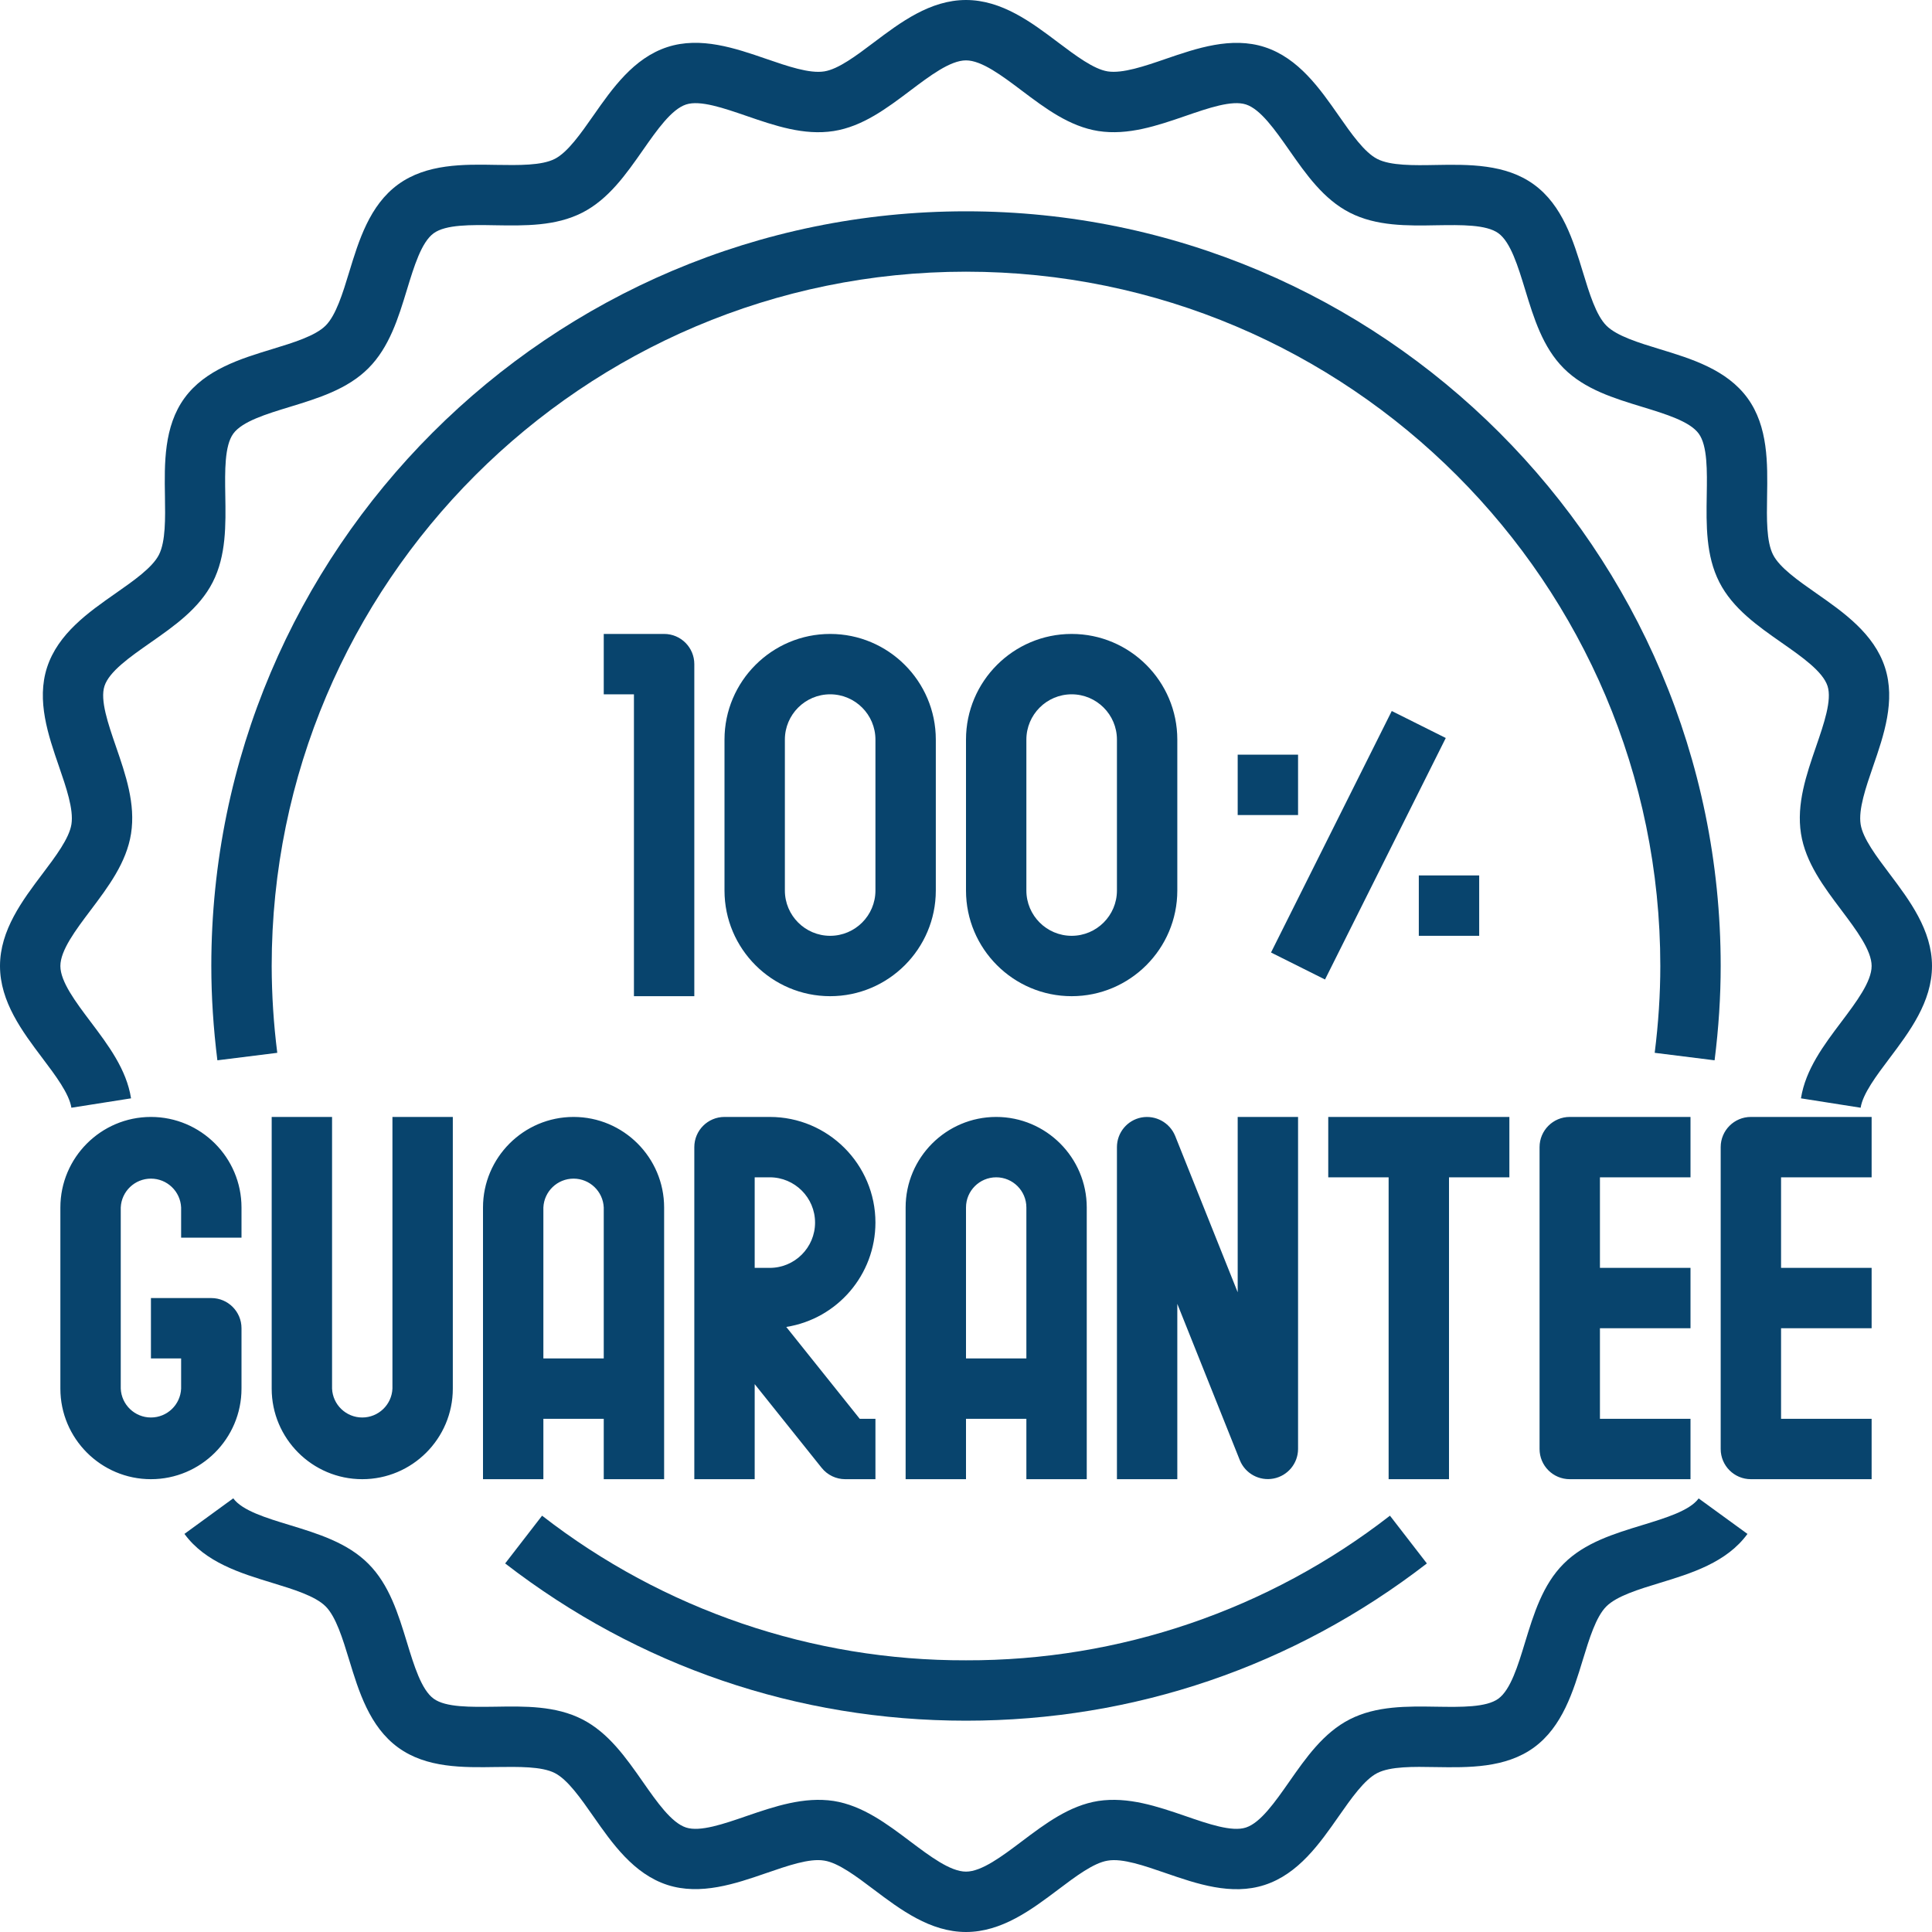
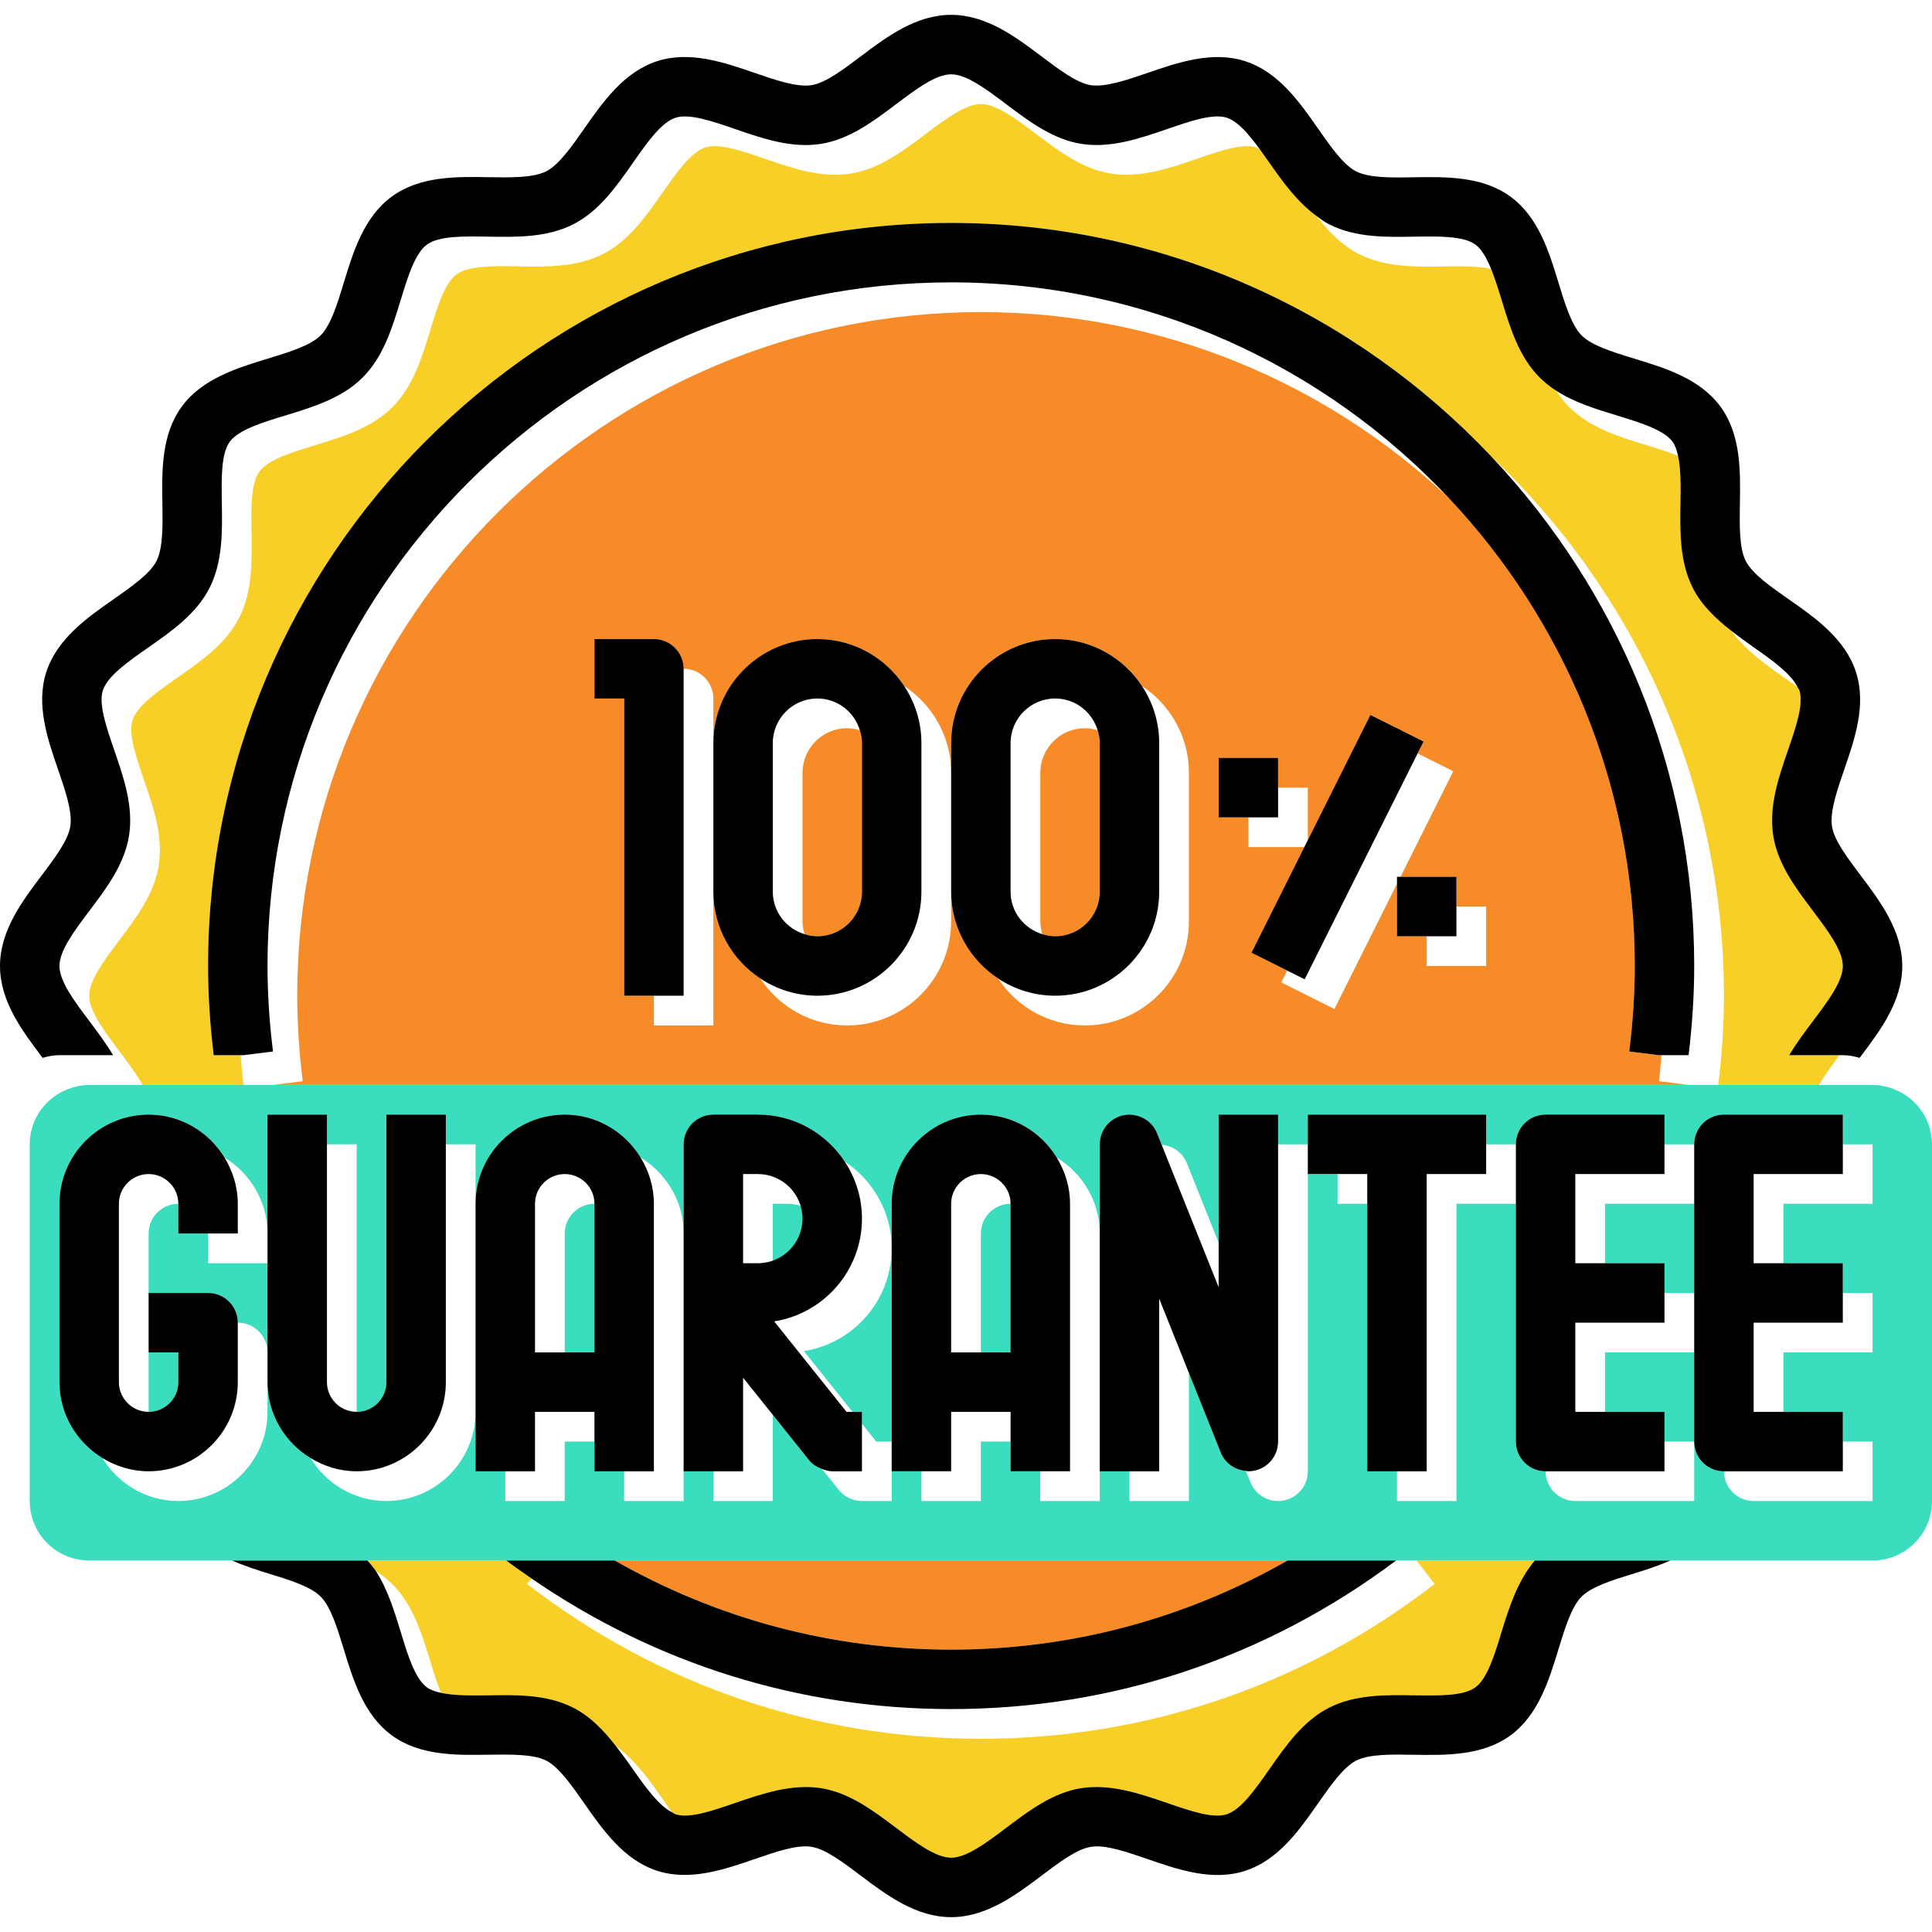
- <svg xmlns="http://www.w3.org/2000/svg" viewBox="0 0 64 64" width="512" height="512">
-   <path d="M62.597 28.949c-.437-.579-.889-1.178-.961-1.643-.078-.495.172-1.222.414-1.924.352-1.018.749-2.172.392-3.272-.363-1.121-1.375-1.828-2.268-2.452-.6-.419-1.219-.852-1.438-1.28-.224-.438-.211-1.202-.199-1.94.018-1.082.038-2.307-.647-3.249-.688-.946-1.864-1.305-2.901-1.621-.703-.214-1.431-.437-1.774-.78-.344-.344-.566-1.072-.78-1.775-.316-1.037-.675-2.213-1.622-2.901-.941-.685-2.167-.666-3.248-.647-.738.014-1.503.025-1.94-.199-.428-.218-.861-.838-1.28-1.438-.623-.893-1.33-1.904-2.451-2.268-1.101-.357-2.257.04-3.276.39-.702.242-1.431.491-1.924.415-.465-.073-1.064-.525-1.644-.961C34.178.746 33.188 0 32 0s-2.178.746-3.051 1.404c-.579.437-1.178.888-1.643.961-.493.079-1.221-.173-1.924-.415-1.019-.351-2.173-.748-3.272-.392-1.121.364-1.828 1.375-2.452 2.268-.419.599-.852 1.219-1.28 1.437-.438.224-1.203.21-1.94.199-1.082-.021-2.307-.039-3.249.647-.946.688-1.305 1.864-1.621 2.901-.214.704-.437 1.431-.78 1.775-.344.344-1.072.566-1.776.781-1.037.316-2.212.675-2.901 1.621-.685.941-.665 2.167-.647 3.249.012.739.024 1.502-.199 1.941-.218.427-.838.86-1.437 1.279-.893.624-1.904 1.331-2.269 2.452-.357 1.101.041 2.255.392 3.274.242.703.493 1.429.415 1.924-.073.465-.524 1.064-.961 1.643C.746 29.822 0 30.812 0 32s.746 2.178 1.404 3.051c.437.579.888 1.179.961 1.644l1.976-.311c-.15-.959-.755-1.761-1.34-2.537C2.509 33.194 2 32.519 2 32s.509-1.194 1.001-1.847c.585-.776 1.189-1.578 1.34-2.537.155-.986-.178-1.952-.5-2.886-.261-.757-.531-1.541-.38-2.004.157-.483.846-.964 1.512-1.43.8-.559 1.628-1.137 2.073-2.009.45-.882.434-1.899.417-2.883-.013-.806-.026-1.638.265-2.039.295-.405 1.094-.649 1.868-.885.938-.287 1.909-.583 2.606-1.28.697-.697.993-1.667 1.279-2.605.236-.773.479-1.573.885-1.868.401-.292 1.234-.279 2.039-.265.984.016 2 .033 2.883-.417.872-.445 1.45-1.272 2.01-2.073.465-.666.947-1.354 1.43-1.511.462-.152 1.246.12 2.003.38.935.322 1.9.654 2.886.5.958-.15 1.761-.755 2.537-1.34C30.806 2.509 31.481 2 32 2c.519 0 1.194.509 1.847 1.001.776.585 1.578 1.189 2.537 1.34.984.152 1.952-.178 2.886-.5.758-.261 1.54-.532 2.005-.38.482.157.964.845 1.43 1.511.559.8 1.138 1.628 2.009 2.073.882.45 1.903.436 2.883.417.806-.012 1.639-.027 2.04.265.405.295.648 1.094.885 1.868.286.938.582 1.909 1.279 2.606.696.697 1.667.993 2.605 1.279.772.236 1.572.48 1.867.885.292.401.278 1.233.265 2.039-.016.984-.032 2.001.418 2.883.445.872 1.272 1.45 2.072 2.009.666.466 1.354.947 1.512 1.431.15.463-.119 1.246-.38 2.003-.322.934-.654 1.9-.5 2.886.151.958.756 1.761 1.34 2.536.491.654 1 1.329 1 1.848 0 .519-.509 1.194-1.001 1.848-.584.775-1.188 1.577-1.34 2.536l1.977.311c.072-.465.524-1.064.961-1.644C63.254 34.178 64 33.188 64 32s-.746-2.178-1.403-3.051zm-8.193 21.572c-.938.286-1.909.582-2.605 1.279-.697.696-.993 1.667-1.28 2.605-.235.773-.479 1.572-.885 1.867-.4.291-1.238.277-2.038.265-.984-.016-2-.032-2.884.418-.871.445-1.449 1.272-2.008 2.072-.466.666-.947 1.354-1.431 1.512-.464.152-1.246-.118-2.004-.38-.934-.321-1.901-.648-2.886-.5-.959.151-1.761.756-2.536 1.34C33.194 61.491 32.519 62 32 62s-1.194-.509-1.848-1.001c-.775-.584-1.578-1.188-2.536-1.34-.983-.148-1.952.179-2.886.5-.757.261-1.539.532-2.004.38-.483-.157-.965-.846-1.43-1.512-.56-.801-1.138-1.628-2.009-2.073-.882-.45-1.9-.434-2.882-.417-.806.01-1.639.027-2.04-.266-.405-.295-.649-1.094-.885-1.867-.287-.938-.583-1.909-1.28-2.605-.697-.697-1.667-.993-2.606-1.28-.773-.235-1.573-.479-1.867-.885L6.11 50.812c.688.945 1.864 1.304 2.9 1.62.704.215 1.432.437 1.776.781.344.344.566 1.071.781 1.775.316 1.037.675 2.212 1.621 2.9.941.687 2.167.664 3.25.647.737-.008 1.502-.024 1.94.199.427.218.86.838 1.279 1.438.624.893 1.331 1.904 2.452 2.269 1.099.354 2.254-.04 3.273-.392.703-.241 1.431-.499 1.924-.414.465.072 1.064.524 1.643.961C29.822 63.254 30.812 64 32 64s2.178-.746 3.051-1.403c.579-.437 1.179-.889 1.644-.961.488-.086 1.221.172 1.924.414 1.02.352 2.175.75 3.272.392 1.121-.363 1.828-1.376 2.452-2.269.419-.599.853-1.219 1.279-1.437.438-.225 1.2-.213 1.94-.199 1.075.017 2.306.038 3.249-.647.945-.688 1.304-1.863 1.62-2.9.215-.703.437-1.432.781-1.775.344-.344 1.071-.566 1.774-.78 1.037-.316 2.213-.676 2.901-1.622l-1.617-1.176c-.293.404-1.093.647-1.866.884zM8 46v-2a1 1 0 0 0-1-1H5v2h1v1a1.001 1.001 0 0 1-2 0v-6a1.001 1.001 0 0 1 2 0v1h2v-1c0-1.654-1.346-3-3-3s-3 1.346-3 3v6c0 1.654 1.346 3 3 3s3-1.346 3-3zm1-9v9c0 1.654 1.346 3 3 3s3-1.346 3-3v-9h-2v9a1.001 1.001 0 0 1-2 0v-9H9zm7 3v9h2v-2h2v2h2v-9c0-1.654-1.346-3-3-3s-3 1.346-3 3zm4 0v5h-2v-5a1.001 1.001 0 0 1 2 0zm10 0v9h2v-2h2v2h2v-9c0-1.654-1.346-3-3-3s-3 1.346-3 3zm3-1a1 1 0 0 1 1 1v5h-2v-5c0-.552.449-1 1-1zm-10-1v11h2v-3.149l2.219 2.774A1 1 0 0 0 28 49h1v-2h-.52l-2.434-3.043A3.505 3.505 0 0 0 29 40.5c0-1.93-1.57-3.5-3.5-3.5H24a1 1 0 0 0-1 1zm2 1h.5c.827 0 1.5.673 1.5 1.5s-.673 1.5-1.5 1.5H25v-3zm16 3.808l-2.071-5.179a1.01 1.01 0 0 0-1.118-.611A1 1 0 0 0 37 38v11h2v-5.808l2.071 5.179A1.001 1.001 0 0 0 43 48V37h-2v5.808zM48 39h2v-2h-6v2h2v10h2V39zm8 0v-2h-4a1 1 0 0 0-1 1v10a1 1 0 0 0 1 1h4v-2h-3v-3h3v-2h-3v-3h3zm1-1v10a1 1 0 0 0 1 1h4v-2h-3v-3h3v-2h-3v-3h3v-2h-4a1 1 0 0 0-1 1z" fill="#08446d" />
-   <path d="M57 32C57 18.215 45.785 7 32 7S7 18.215 7 32c0 1.007.068 2.058.201 3.124l1.984-.248A23.3 23.3 0 0 1 9 32C9 19.318 19.318 9 32 9c12.683 0 23 10.318 23 23 0 .924-.062 1.892-.186 2.876l1.984.248C56.933 34.058 57 33.007 57 32zm-9.733 19.791l-1.223-1.582A22.782 22.782 0 0 1 32 55a22.78 22.78 0 0 1-14.043-4.791l-1.223 1.582C21.146 55.199 26.424 57 32 57s10.855-1.801 15.267-5.209z" fill="#08446d" />
-   <path d="M22 21h-2v2h1v10h2V22a1 1 0 0 0-1-1zm5.5 0c-1.93 0-3.5 1.57-3.5 3.5v5c0 1.93 1.57 3.5 3.5 3.5s3.5-1.57 3.5-3.5v-5c0-1.93-1.57-3.5-3.5-3.5zm1.5 8.5c0 .827-.673 1.5-1.5 1.5s-1.5-.673-1.5-1.5v-5c0-.827.673-1.5 1.5-1.5s1.5.673 1.5 1.5v5zm6.5-8.5c-1.93 0-3.5 1.57-3.5 3.5v5c0 1.93 1.57 3.5 3.5 3.5s3.5-1.57 3.5-3.5v-5c0-1.93-1.57-3.5-3.5-3.5zm1.5 8.5c0 .827-.673 1.5-1.5 1.5s-1.5-.673-1.5-1.5v-5c0-.827.673-1.5 1.5-1.5s1.5.673 1.5 1.5v5zm5.104 2.053l4-8 1.789.894-4 8-1.789-.894zM41 25h2v2h-2zm6 4h2v2h-2z" fill="#08446d" />
+ <svg xmlns="http://www.w3.org/2000/svg" viewBox="0 0 305.425 305.425">
+   <path d="M38.046 166.809H33.78c-.578-4.807-.888-9.553-.888-14.096 0-64.773 52.697-117.471 117.471-117.471 33.578 0 63.89 14.186 85.321 36.848 22.662 21.431 36.848 51.744 36.848 85.321 0 4.544-.31 9.29-.888 14.097h15.915c.968-1.626 2.1-3.176 3.237-4.699h-7.936c1.118-1.88 2.448-3.665 3.768-5.413 2.307-3.073 4.699-6.245 4.699-8.683 0-2.439-2.392-5.61-4.704-8.683-2.744-3.642-5.582-7.415-6.296-11.916-.724-4.633.836-9.172 2.349-13.561 1.226-3.557 2.49-7.236 1.786-9.412-.056-.179-.221-.357-.305-.531-.686-.498-1.391-.996-2.096-1.49-3.092-2.161-6.207-4.426-8.401-7.424-2.42-1.889-4.638-3.985-6.033-6.715-2.114-4.144-2.039-8.923-1.964-13.547.047-2.655.061-5.328-.385-7.368-1.504-.611-3.223-1.151-4.929-1.673-4.408-1.344-8.97-2.739-12.24-6.01a15.788 15.788 0 0 1-2.082-2.613 15.626 15.626 0 0 1-2.617-2.086c-3.275-3.275-4.666-7.833-6.01-12.245-.522-1.71-1.057-3.43-1.673-4.934-2.039-.451-4.718-.428-7.372-.39-4.6.085-9.402.15-13.547-1.959-2.73-1.396-4.821-3.609-6.71-6.029-2.998-2.194-5.267-5.319-7.429-8.411-.493-.705-.991-1.41-1.494-2.096-.174-.085-.352-.249-.526-.305-2.185-.714-5.859.559-9.421 1.786-4.389 1.513-8.932 3.064-13.561 2.349-4.506-.705-8.275-3.548-11.921-6.296-3.073-2.317-6.245-4.708-8.683-4.708s-5.61 2.392-8.679 4.704c-3.646 2.749-7.415 5.587-11.921 6.296-4.633.724-9.172-.836-13.561-2.349-3.557-1.222-7.241-2.5-9.412-1.786-2.27.738-4.534 3.971-6.719 7.1-2.631 3.759-5.347 7.65-9.445 9.741-4.144 2.119-8.918 2.039-13.547 1.959-3.778-.07-7.697-.127-9.581 1.245-1.903 1.386-3.05 5.141-4.158 8.777-1.344 4.408-2.739 8.97-6.01 12.24-3.275 3.275-7.833 4.666-12.245 6.015-3.632 1.109-7.391 2.255-8.777 4.158-1.372 1.884-1.306 5.794-1.245 9.581.075 4.619.155 9.398-1.959 13.547-2.091 4.097-5.977 6.813-9.741 9.44-3.129 2.19-6.367 4.45-7.105 6.719-.71 2.18.559 5.859 1.786 9.416 1.513 4.389 3.073 8.928 2.349 13.561-.705 4.501-3.548 8.275-6.296 11.921-2.307 3.068-4.699 6.24-4.699 8.679s2.392 5.61 4.704 8.679c1.32 1.753 2.655 3.538 3.768 5.418h15.91c-.189-1.578-.302-3.138-.434-4.698z" fill="#f8cf26" />
+   <path d="M208.088 34.123c.648.475 1.283.959 2.011 1.33 4.144 2.114 8.942 2.049 13.547 1.959 3.787-.056 7.701-.127 9.586 1.245 1.01.733 1.795 2.152 2.486 3.844.611 1.504 1.147 3.223 1.673 4.934 1.344 4.408 2.735 8.97 6.01 12.245a15.426 15.426 0 0 0 2.617 2.086c2.88 1.861 6.296 2.909 9.628 3.924 3.628 1.109 7.387 2.255 8.773 4.158.409.564.663 1.344.855 2.213.451 2.035.432 4.713.385 7.368-.075 4.624-.15 9.402 1.964 13.547 1.396 2.73 3.613 4.826 6.033 6.715a86.71 86.71 0 0 0 3.703 2.725c2.885 2.016 5.77 4.097 6.794 6.188.089.179.249.352.305.531.705 2.176-.559 5.855-1.786 9.412-1.513 4.389-3.073 8.928-2.349 13.561.71 4.501 3.552 8.275 6.296 11.916 2.317 3.078 4.708 6.249 4.708 8.688 0 2.439-2.392 5.61-4.704 8.683-1.32 1.748-2.65 3.534-3.768 5.413h8.472c.93 0 1.814.179 2.66.428.047-.061.094-.127.141-.193 3.092-4.097 6.597-8.749 6.597-14.331s-3.505-10.234-6.592-14.336c-2.053-2.721-4.177-5.535-4.516-7.72-.367-2.326.808-5.742 1.945-9.041 1.654-4.783 3.519-10.206 1.842-15.375-1.706-5.267-6.461-8.589-10.657-11.522-2.819-1.969-5.728-4.003-6.757-6.015-1.053-2.058-.991-5.648-.935-9.116.085-5.084.179-10.84-3.04-15.267-3.233-4.445-8.759-6.132-13.631-7.617-3.303-1.006-6.724-2.053-8.336-3.665-1.616-1.616-2.66-5.037-3.665-8.34-1.485-4.873-3.172-10.399-7.622-13.631-4.422-3.219-10.182-3.129-15.262-3.04-3.468.066-7.062.117-9.116-.935-2.011-1.024-4.046-3.938-6.014-6.757-2.927-4.196-6.249-8.947-11.517-10.657-5.173-1.677-10.605.188-15.393 1.833-3.299 1.137-6.724 2.307-9.041 1.95-2.185-.343-5-2.467-7.725-4.516-4.097-3.092-8.749-6.597-14.331-6.597s-10.234 3.505-14.336 6.597c-2.721 2.053-5.535 4.173-7.72 4.516-2.317.371-5.737-.813-9.041-1.95-4.788-1.649-10.211-3.515-15.375-1.842-5.267 1.71-8.589 6.461-11.522 10.657-1.969 2.815-4.003 5.728-6.015 6.752-2.058 1.053-5.653.987-9.116.935-5.084-.099-10.84-.183-15.267 3.04-4.445 3.233-6.132 8.759-7.617 13.631-1.006 3.308-2.053 6.724-3.665 8.34-1.616 1.616-5.037 2.66-8.345 3.67-4.873 1.485-10.394 3.172-13.631 7.617-3.219 4.422-3.125 10.182-3.04 15.267.056 3.472.113 7.058-.935 9.12-1.024 2.006-3.938 4.041-6.752 6.01-4.196 2.932-8.947 6.254-10.662 11.522-1.677 5.173.193 10.596 1.842 15.384 1.137 3.303 2.317 6.715 1.95 9.041-.343 2.185-2.462 5-4.516 7.72C3.505 142.478 0 147.13 0 152.712s3.505 10.234 6.597 14.336c.047.061.094.127.141.188.85-.249 1.729-.428 2.66-.428h8.472c-1.118-1.88-2.448-3.665-3.768-5.418-2.312-3.068-4.704-6.24-4.704-8.679s2.392-5.61 4.704-8.679c2.749-3.646 5.587-7.415 6.296-11.921.728-4.633-.836-9.172-2.349-13.561-1.226-3.557-2.495-7.241-1.786-9.416.738-2.27 3.975-4.53 7.105-6.719 3.759-2.627 7.65-5.343 9.741-9.44 2.114-4.144 2.039-8.923 1.959-13.547-.061-3.787-.122-7.697 1.245-9.581 1.386-1.903 5.141-3.05 8.777-4.158 4.408-1.349 8.97-2.739 12.245-6.015 3.275-3.275 4.666-7.833 6.01-12.24 1.109-3.632 2.251-7.391 4.158-8.777 1.884-1.372 5.798-1.311 9.581-1.245 4.624.075 9.398.155 13.547-1.959 4.097-2.091 6.813-5.977 9.445-9.741 2.185-3.129 4.45-6.362 6.719-7.1 2.171-.714 5.855.564 9.412 1.786 4.393 1.513 8.928 3.073 13.561 2.349 4.501-.705 8.275-3.548 11.921-6.296 3.064-2.312 6.235-4.704 8.674-4.704s5.61 2.392 8.679 4.704c3.646 2.749 7.415 5.587 11.921 6.296 4.624.714 9.172-.836 13.561-2.349 3.562-1.226 7.236-2.5 9.421-1.786 1.757.569 3.51 2.645 5.225 5.004.498.686.996 1.391 1.494 2.096 2.156 3.092 4.426 6.217 7.424 8.411z" />
+   <path d="M62.025 250.443c3.275 3.27 4.666 7.833 6.015 12.24.522 1.71 1.057 3.425 1.668 4.929 2.039.446 4.718.428 7.372.395 4.614-.08 9.398-.155 13.542 1.959 2.73 1.396 4.826 3.609 6.71 6.029 2.998 2.194 5.267 5.314 7.429 8.411.493.705.991 1.414 1.49 2.1.179.085.352.249.531.305 2.185.714 5.859-.559 9.416-1.786 4.393-1.508 8.942-3.045 13.561-2.349 4.501.71 8.275 3.552 11.916 6.296 3.078 2.312 6.249 4.704 8.688 4.704s5.61-2.392 8.683-4.704c3.642-2.744 7.41-5.582 11.916-6.296 4.624-.695 9.172.841 13.561 2.349 3.562 1.231 7.236 2.5 9.416 1.786 2.27-.738 4.534-3.975 6.724-7.105 2.627-3.759 5.343-7.645 9.435-9.736 4.154-2.115 8.923-2.039 13.551-1.964 3.759.061 7.697.122 9.576-1.245 1.903-1.386 3.05-5.141 4.158-8.773 1.231-4.022 2.566-8.12 5.267-11.301h-18.72l2.871 3.717c-20.736 16.014-45.541 24.476-71.742 24.476s-51.001-8.463-71.732-24.476l.681-.879c-1.344-.926-2.683-1.851-3.994-2.838H58.082c.465.55.959 1.085 1.349 1.687.921.603 1.8 1.275 2.594 2.069z" fill="#f8cf26" />
+   <path d="M242.643 246.689c-2.697 3.181-4.036 7.278-5.267 11.301-1.104 3.632-2.251 7.387-4.158 8.773-1.88 1.367-5.817 1.302-9.576 1.245-4.624-.075-9.398-.15-13.551 1.964-4.093 2.091-6.809 5.977-9.435 9.736-2.19 3.129-4.45 6.362-6.724 7.105-2.18.714-5.855-.554-9.416-1.786-4.389-1.508-8.932-3.045-13.561-2.349-4.506.71-8.275 3.552-11.916 6.296-3.064 2.312-6.235 4.704-8.674 4.704s-5.61-2.392-8.683-4.704c-3.642-2.744-7.415-5.582-11.916-6.296-4.619-.695-9.172.841-13.561 2.349-3.557 1.226-7.232 2.5-9.416 1.786-.179-.056-.352-.221-.531-.305-2.091-1.024-4.173-3.914-6.188-6.799a90.936 90.936 0 0 0-2.73-3.712c-1.889-2.42-3.98-4.638-6.71-6.029-4.144-2.115-8.928-2.039-13.542-1.959-2.655.033-5.338.056-7.372-.395-.869-.193-1.649-.442-2.213-.855-1.903-1.386-3.05-5.141-4.158-8.773-1.015-3.322-2.058-6.729-3.914-9.609-.39-.601-.879-1.137-1.349-1.687H36.637c1.884.799 3.825 1.457 5.7 2.03 3.308 1.01 6.729 2.053 8.345 3.67 1.616 1.616 2.66 5.032 3.67 8.34 1.485 4.873 3.172 10.394 7.617 13.627 4.422 3.228 10.182 3.12 15.271 3.04 3.463-.038 7.058-.113 9.116.935 2.006 1.024 4.041 3.938 6.01 6.757 2.932 4.196 6.254 8.947 11.522 10.662 5.164 1.663 10.591-.188 15.379-1.842 3.303-1.132 6.724-2.345 9.041-1.945 2.185.338 5 2.462 7.72 4.516 4.102 3.092 8.754 6.597 14.336 6.597s10.234-3.505 14.336-6.592c2.721-2.053 5.54-4.177 7.725-4.516 2.293-.404 5.737.808 9.041 1.945 4.793 1.654 10.22 3.524 15.375 1.842 5.267-1.706 8.589-6.466 11.522-10.662 1.969-2.815 4.008-5.728 6.01-6.752 2.058-1.057 5.639-1.001 9.116-.935 5.051.08 10.836.179 15.267-3.04 4.44-3.233 6.127-8.754 7.612-13.627 1.01-3.303 2.053-6.729 3.67-8.34 1.616-1.616 5.032-2.66 8.336-3.665 1.88-.573 3.83-1.236 5.723-2.039h-21.45v-.007h-.004z" />
+   <path d="M262.655 166.809h-.428l-4.661-.583c.578-4.624.869-9.172.869-13.514 0-28.602-11.188-54.629-29.396-73.978-19.35-18.208-45.377-29.396-73.978-29.396-59.591 0-108.073 48.483-108.073 108.073 0 4.342.291 8.89.874 13.514l-4.666.583h223.726l-4.661-.583c.174-1.386.272-2.749.394-4.116zm-74.702-21.145c0 9.069-7.377 16.446-16.446 16.446-5.733 0-10.779-2.96-13.721-7.424-4.464-2.941-7.424-7.988-7.424-13.721v4.699c0 9.069-7.377 16.446-16.446 16.446-5.733 0-10.779-2.96-13.721-7.424-4.464-2.941-7.424-7.988-7.424-13.721v21.145h-9.398v-4.699h-4.699v-46.989h-4.699v-9.398h9.398a4.7 4.7 0 0 1 4.699 4.699 4.7 4.7 0 0 1 4.699 4.699v7.048c0-9.069 7.377-16.446 16.446-16.446 5.733 0 10.779 2.96 13.721 7.424 4.464 2.946 7.424 7.988 7.424 13.721v-4.699c0-9.069 7.377-16.446 16.446-16.446 5.733 0 10.779 2.96 13.721 7.424 4.464 2.946 7.424 7.988 7.424 13.721v23.495zm46.989 7.048h-9.398v-4.699h-4.699v-8.289l-9.891 19.787-8.406-4.205.94-1.88-5.639-2.819 8.345-16.69h-8.843v-4.699h-4.699v-9.398h9.398v4.699h4.699v8.289l9.891-19.787 8.406 4.205-.94 1.88 5.639 2.819-8.345 16.69h8.843v4.699h4.699v9.398z" fill="#f78b28" />
+   <path d="M126.869 122.17v23.494c0 .705.136 1.377.329 2.021.644.193 1.316.329 2.02.329a7.056 7.056 0 0 0 7.048-7.048v-23.494c0-.705-.136-1.377-.329-2.021-.644-.193-1.316-.329-2.021-.329-3.885-.001-7.047 3.162-7.047 7.048zm37.59 0v23.494c0 .705.136 1.377.329 2.021.644.193 1.316.329 2.02.329a7.056 7.056 0 0 0 7.048-7.048v-23.494c0-.705-.136-1.377-.329-2.021-.644-.193-1.316-.329-2.02-.329-3.885-.001-7.048 3.162-7.048 7.048z" fill="#f78b28" />
+   <path d="M38.498 166.809l4.661-.583c-.578-4.624-.869-9.172-.869-13.514 0-59.591 48.483-108.073 108.073-108.073 30.989 0 58.952 13.129 78.677 34.095 18.208 19.35 29.396 45.377 29.396 73.978 0 4.342-.291 8.89-.874 13.514l4.666.583h4.718c.578-4.807.888-9.553.888-14.096 0-31.196-12.245-59.567-32.149-80.623-21.431-22.662-51.744-36.848-85.321-36.848-64.773 0-117.471 52.697-117.471 117.471 0 4.544.31 9.29.888 14.096h4.717z" />
+   <path d="M203.558 246.689H97.172c16.15 9.214 34.259 14.096 53.191 14.096 18.936 0 37.045-4.882 53.195-14.096z" fill="#f78b28" />
+   <path d="M150.363 270.183c25.632 0 49.902-8.148 70.351-23.494h-17.156c-16.15 9.214-34.255 14.096-53.196 14.096-18.936 0-37.041-4.882-53.191-14.096H80.016c1.311.987 2.655 1.912 3.994 2.838 19.59 13.486 42.365 20.656 66.353 20.656zm-42.29-164.459a4.7 4.7 0 0 0-4.699-4.699h-9.398v9.398h4.699v46.989h9.398v-51.688zm37.591 35.241v-23.494c0-3.331-1.01-6.428-2.725-9.022-2.941-4.464-7.988-7.424-13.721-7.424-9.069 0-16.446 7.377-16.446 16.446v23.494c0 5.733 2.96 10.779 7.424 13.721a16.303 16.303 0 0 0 9.022 2.725c9.069 0 16.446-7.377 16.446-16.446zm-23.494 0v-23.494a7.056 7.056 0 0 1 7.048-7.048c3.181 0 5.845 2.129 6.719 5.028.193.644.329 1.316.329 2.021v23.494a7.056 7.056 0 0 1-7.048 7.048c-.705 0-1.377-.136-2.02-.329-2.9-.875-5.028-3.539-5.028-6.72zm61.085 0v-23.494c0-3.331-1.01-6.428-2.725-9.022-2.941-4.464-7.988-7.424-13.721-7.424-9.069 0-16.446 7.377-16.446 16.446v23.494c0 5.733 2.96 10.779 7.424 13.721a16.303 16.303 0 0 0 9.022 2.725c9.068 0 16.446-7.377 16.446-16.446zm-23.495 0v-23.494a7.056 7.056 0 0 1 7.048-7.048c3.181 0 5.845 2.129 6.719 5.028.193.644.329 1.316.329 2.021v23.494a7.056 7.056 0 0 1-7.048 7.048c-.705 0-1.377-.136-2.02-.329-2.899-.875-5.028-3.539-5.028-6.72zm64.351-21.864l.94-1.879-8.411-4.201-9.891 19.787-.555 1.109-8.35 16.695 5.639 2.819 2.772 1.382zm-22.061 5.418v-4.699h-9.398v9.398h9.398zm28.193 18.795v-4.698h-9.398v9.397h9.398z" />
+   <path d="M131.567 197.351a7.056 7.056 0 0 0-7.048-7.048h-2.349V204.4h2.349c3.886-.001 7.048-3.163 7.048-7.049zm32.892-2.349a4.7 4.7 0 0 0-4.699-4.699 4.704 4.704 0 0 0-4.699 4.699v23.494h9.398v-23.494zm89.278 4.698h9.398v4.699h4.699v-14.096h-14.097zm-126.652 13.895l7.683 9.6h1.499v1.875l2.255 2.824h2.443v-30.542c0 8.194-6.024 15.007-13.88 16.243zm-98.892 4.901v-4.699h-4.699v9.398a4.704 4.704 0 0 0 4.699-4.699zm4.699-23.494h-4.699v-4.699a4.704 4.704 0 0 0-4.699 4.699v9.398h9.398c2.594 0 4.699 2.1 4.699 4.699 2.594 0 4.699 2.1 4.699 4.699V199.7h-9.398v-4.698zm220.845 18.795v9.398h9.398v4.698h4.699v-14.096z" fill="#3addbe" />
+   <path d="M298.686 171.935c-.846-.249-1.729-.428-2.66-.428H14.096c-.93 0-1.809.179-2.66.428-3.886 1.156-6.738 4.708-6.738 8.97v56.386a9.395 9.395 0 0 0 9.398 9.398h281.931a9.395 9.395 0 0 0 9.398-9.398v-56.386c-.001-4.257-2.853-7.814-6.739-8.97zm-2.659 18.368H281.93v9.398h9.398v4.699h4.699v9.398H281.93v9.398h9.398v4.699h4.699v9.398h-18.795a4.695 4.695 0 0 1-4.699-4.699 4.695 4.695 0 0 1-4.699-4.699v9.398h-18.795a4.695 4.695 0 0 1-4.699-4.699 4.695 4.695 0 0 1-4.699-4.699v-37.591h-9.398v46.988h-9.398v-4.699h-4.699v-42.29h-4.699v-4.699h-4.699v46.988a4.697 4.697 0 0 1-4.704 4.699 4.707 4.707 0 0 1-4.361-2.956l-.719-1.8c-1.734-.146-3.303-1.212-3.98-2.899l-5.032-12.583v20.238h-9.398v-4.699h-4.699v4.699h-9.398v-4.699h-4.699v-4.699h-4.699v9.398h-9.398v-4.699h-4.699v4.699h-4.699a4.702 4.702 0 0 1-3.67-1.762l-2.641-3.303c-.789-.291-1.518-.724-2.058-1.396l-5.728-7.161v13.622h-9.398v-4.699h-4.699v4.699h-9.398v-4.699h-4.699v-4.699h-4.699v9.398H79.88v-4.699h-4.699v-9.398c0 7.772-6.325 14.096-14.097 14.096-5.094 0-9.52-2.739-12.001-6.795-4.055-2.481-6.795-6.907-6.795-12.001v4.699c0 7.772-6.325 14.096-14.097 14.096-5.094 0-9.52-2.739-12.001-6.795-4.055-2.481-6.795-6.907-6.795-12.001V190.3c0-7.772 6.325-14.096 14.097-14.096 5.094 0 9.52 2.739 12.001 6.795 4.055 2.481 6.795 6.907 6.795 12.001v-18.795h9.398v4.699h4.699v42.29a4.704 4.704 0 0 0 4.699-4.699v-42.29h9.398v4.699h4.699v9.398c0-7.772 6.325-14.096 14.097-14.096 5.094 0 9.52 2.739 12.001 6.795 4.055 2.481 6.795 6.907 6.795 12.001v-14.097a4.698 4.698 0 0 1 4.699-4.699h7.048c5.733 0 10.779 2.96 13.721 7.424 4.464 2.946 7.424 7.988 7.424 13.721v-7.048c0-7.772 6.325-14.096 14.096-14.096 5.094 0 9.52 2.739 12.001 6.795 4.055 2.481 6.795 6.907 6.795 12.001v-14.097a4.697 4.697 0 0 1 3.811-4.614c2.176-.399 4.412.771 5.253 2.871l.724 1.814c1.72.155 3.299 1.198 3.975 2.885l5.032 12.583v-20.238h9.398v4.699h4.699v-4.699h28.193v4.699h4.699c0-2.598 2.1-4.699 4.699-4.699h18.795v4.699h4.699c0-2.598 2.1-4.699 4.699-4.699h18.795v4.699h4.699v9.397h-.001z" fill="#3addbe" />
+   <path d="M98.676 195.002c0-2.594-2.11-4.699-4.699-4.699s-4.699 2.105-4.699 4.699v23.494h9.398v-23.494z" fill="#3addbe" />
+   <path d="M37.591 218.496v-9.398a4.698 4.698 0 0 0-4.699-4.699h-9.398v9.398h4.699v4.699c0 2.594-2.11 4.699-4.699 4.699s-4.699-2.105-4.699-4.699v-28.193c0-2.594 2.11-4.699 4.699-4.699s4.699 2.105 4.699 4.699v4.699h9.398v-4.699c0-2.683-.794-5.164-2.096-7.302-2.481-4.055-6.907-6.795-12.001-6.795-7.772 0-14.097 6.325-14.097 14.096v28.193c0 5.094 2.739 9.52 6.795 12.001 2.138 1.302 4.619 2.096 7.302 2.096 7.772 0 14.097-6.324 14.097-14.096zm32.892 0v-42.29h-9.398v42.29c0 2.594-2.11 4.699-4.699 4.699s-4.699-2.105-4.699-4.699v-42.29H42.29v42.289c0 5.094 2.739 9.52 6.795 12.001 2.138 1.302 4.619 2.096 7.302 2.096 7.771 0 14.096-6.324 14.096-14.096zm32.891-28.193c0-2.683-.794-5.164-2.096-7.302-2.481-4.055-6.907-6.795-12.001-6.795-7.772 0-14.097 6.325-14.097 14.096v42.29h9.398v-9.398h9.398v9.398h9.398v-42.289zm-18.795 23.494v-23.494c0-2.594 2.11-4.699 4.699-4.699s4.699 2.105 4.699 4.699v23.494h-9.398zm84.579-23.494c0-2.683-.794-5.164-2.096-7.302-2.481-4.055-6.907-6.795-12.001-6.795-7.772 0-14.096 6.325-14.096 14.096v42.289h9.398v-9.398h9.398v9.398h9.398v-42.288h-.001zm-18.795 23.494v-23.494a4.704 4.704 0 0 1 4.699-4.699 4.7 4.7 0 0 1 4.699 4.699v23.494h-9.398zm-14.097 18.795v-9.398h-2.439l-11.437-14.299c7.852-1.236 13.876-8.049 13.876-16.244 0-3.331-1.01-6.428-2.725-9.022-2.941-4.464-7.988-7.424-13.721-7.424h-7.048a4.697 4.697 0 0 0-4.699 4.699v51.688h9.398v-14.797l4.699 5.874 5.728 7.161c.536.672 1.269 1.104 2.058 1.396.517.193 1.048.367 1.612.367h4.698v-.001zM117.471 199.7v-14.097h2.349c3.886 0 7.048 3.162 7.048 7.048s-3.162 7.048-7.048 7.048l-2.349.001zm80.768 32.808a4.698 4.698 0 0 0 3.811-4.614v-51.687h-9.398v27.286l-9.008-22.521-.724-1.814c-.841-2.1-3.078-3.27-5.253-2.871a4.706 4.706 0 0 0-3.811 4.619v51.688h9.398v-27.291l4.699 11.747 5.032 12.583c.677 1.687 2.246 2.754 3.98 2.899.127.014.249.061.381.061.296-.001.597-.029.893-.085zm27.305-46.904h9.398v-9.398h-28.193v9.398h9.397v46.988h9.398zm37.591 42.289v-4.699h-14.097v-14.097h14.097V199.7h-14.097v-14.097h14.097v-9.398H244.34a4.695 4.695 0 0 0-4.699 4.699v46.989c0 2.598 2.1 4.699 4.699 4.699h18.795v-4.699zm14.096-42.289h14.096v-9.398h-18.795a4.695 4.695 0 0 0-4.699 4.699v46.99c0 2.598 2.1 4.699 4.699 4.699h18.795v-9.398H277.23v-14.097h14.096V199.7h-14.097v-14.096h.002z" />
</svg>
